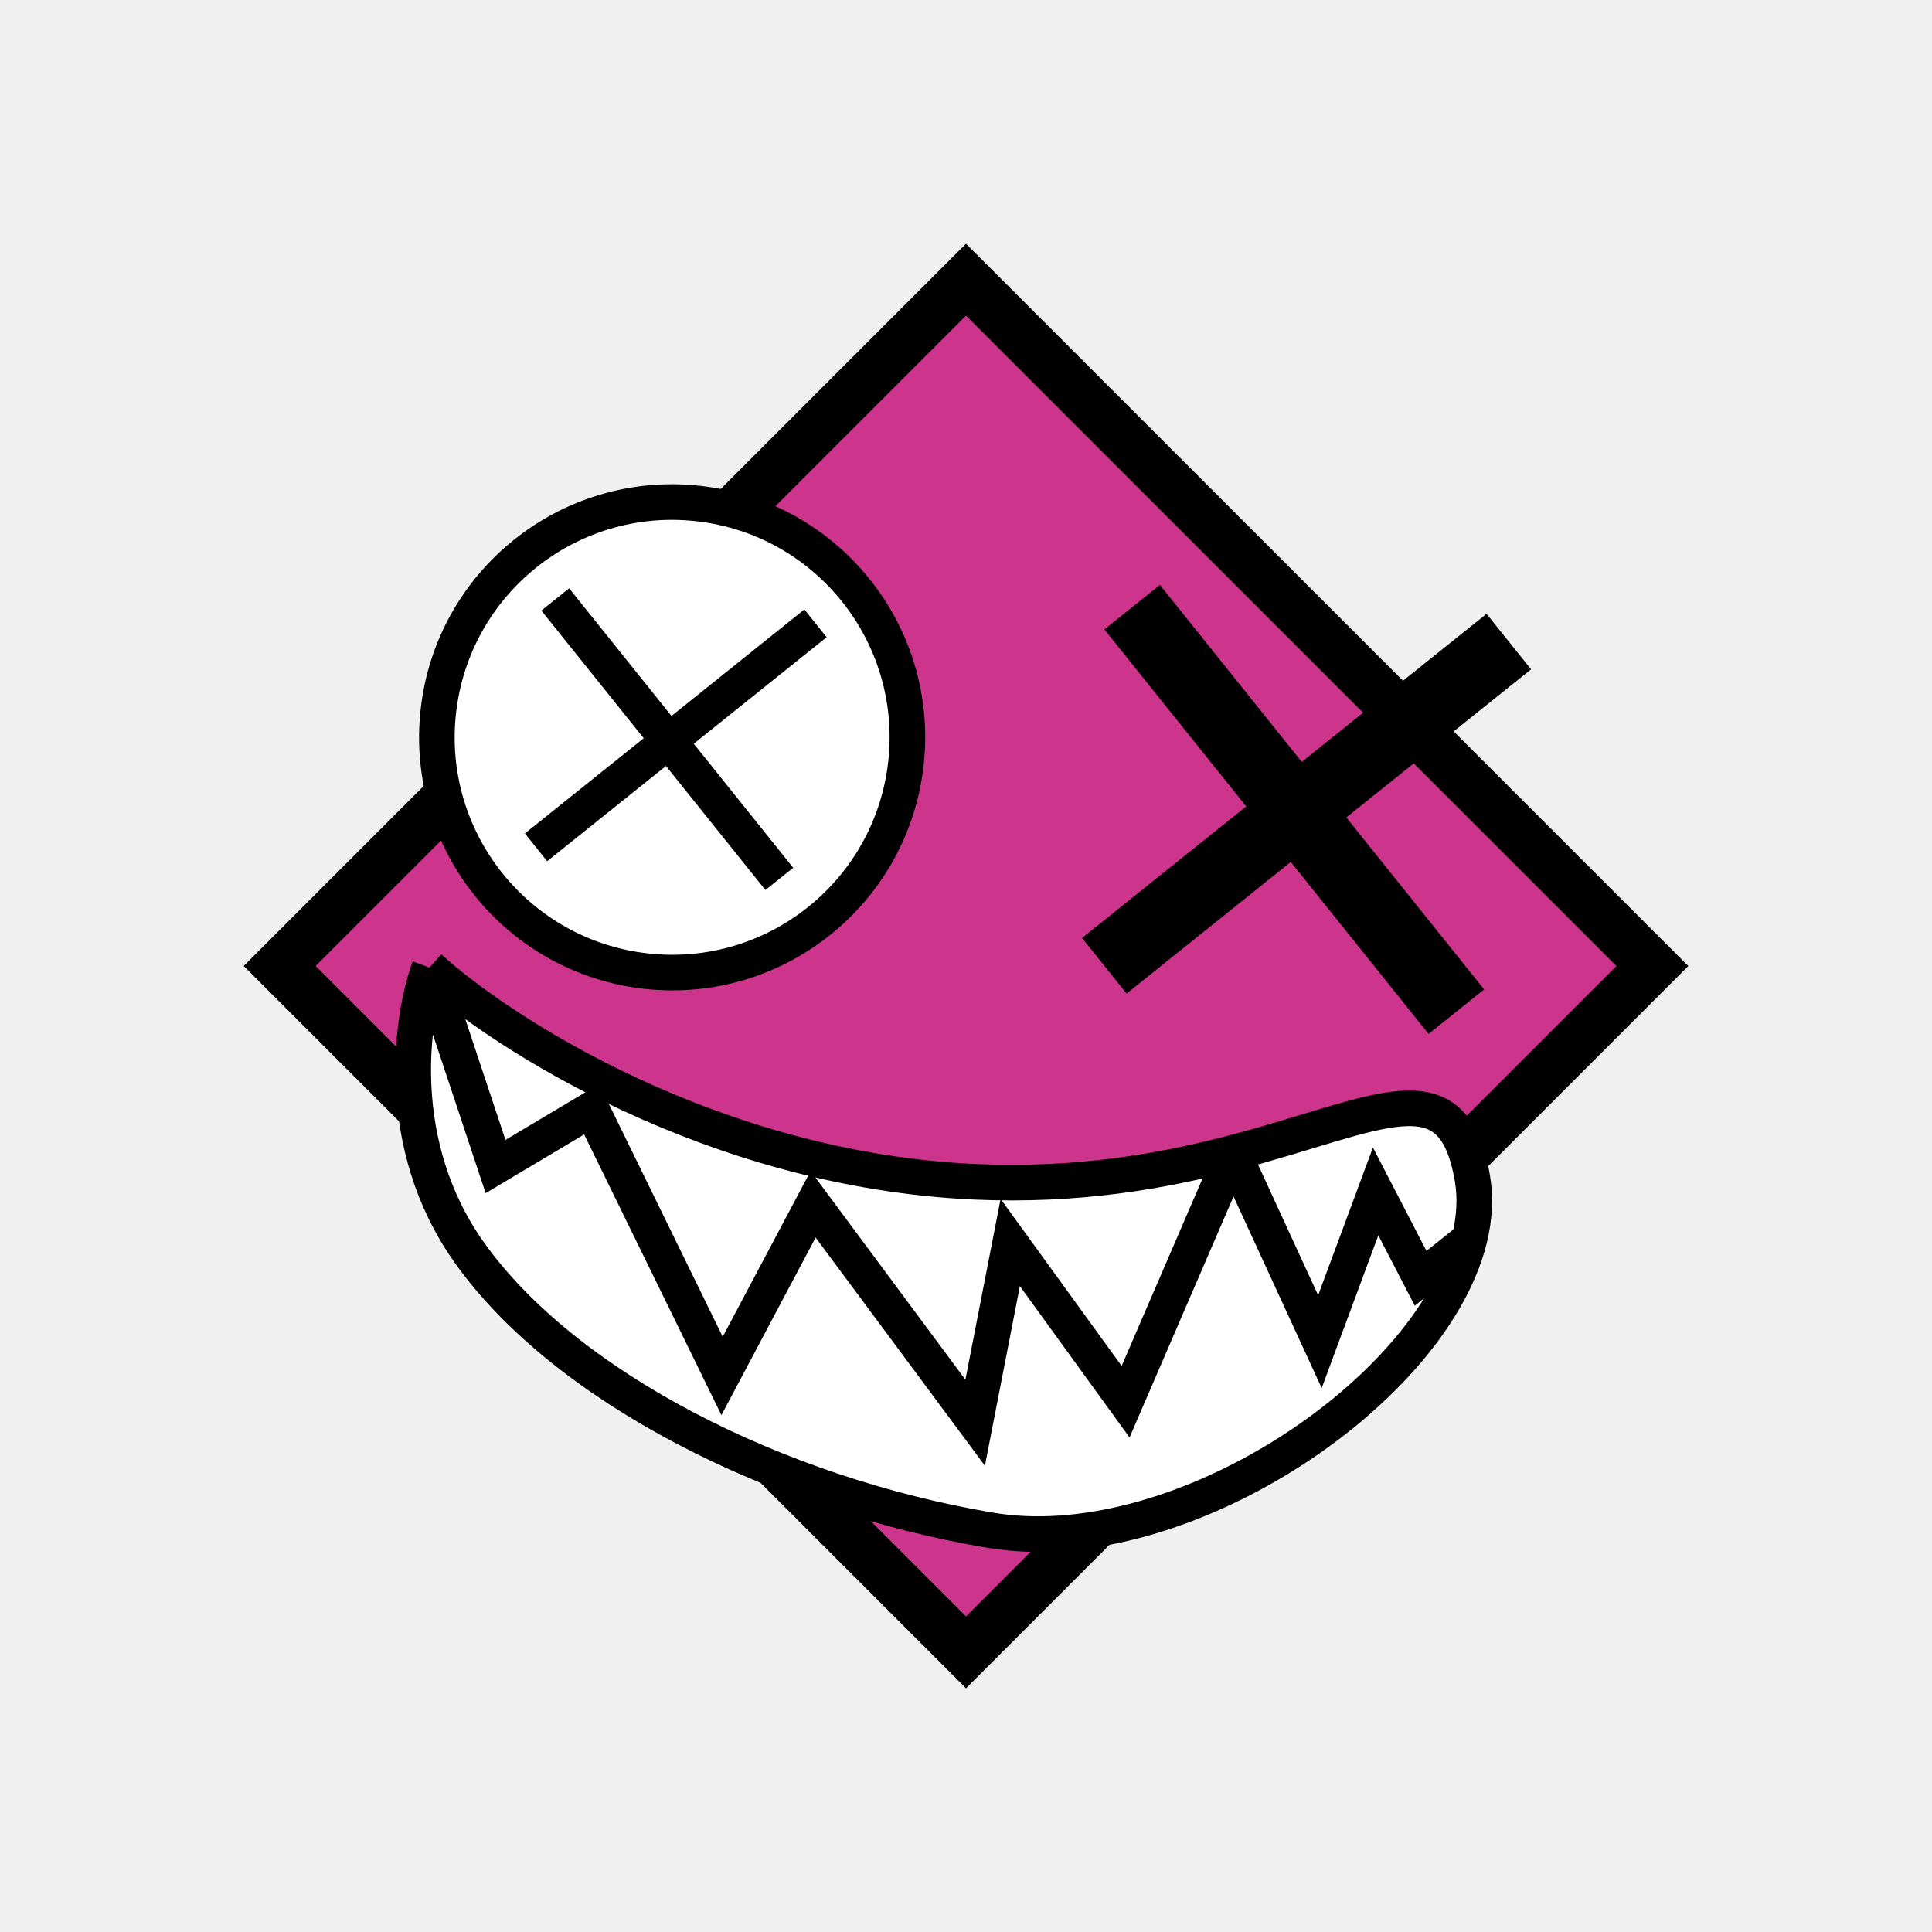
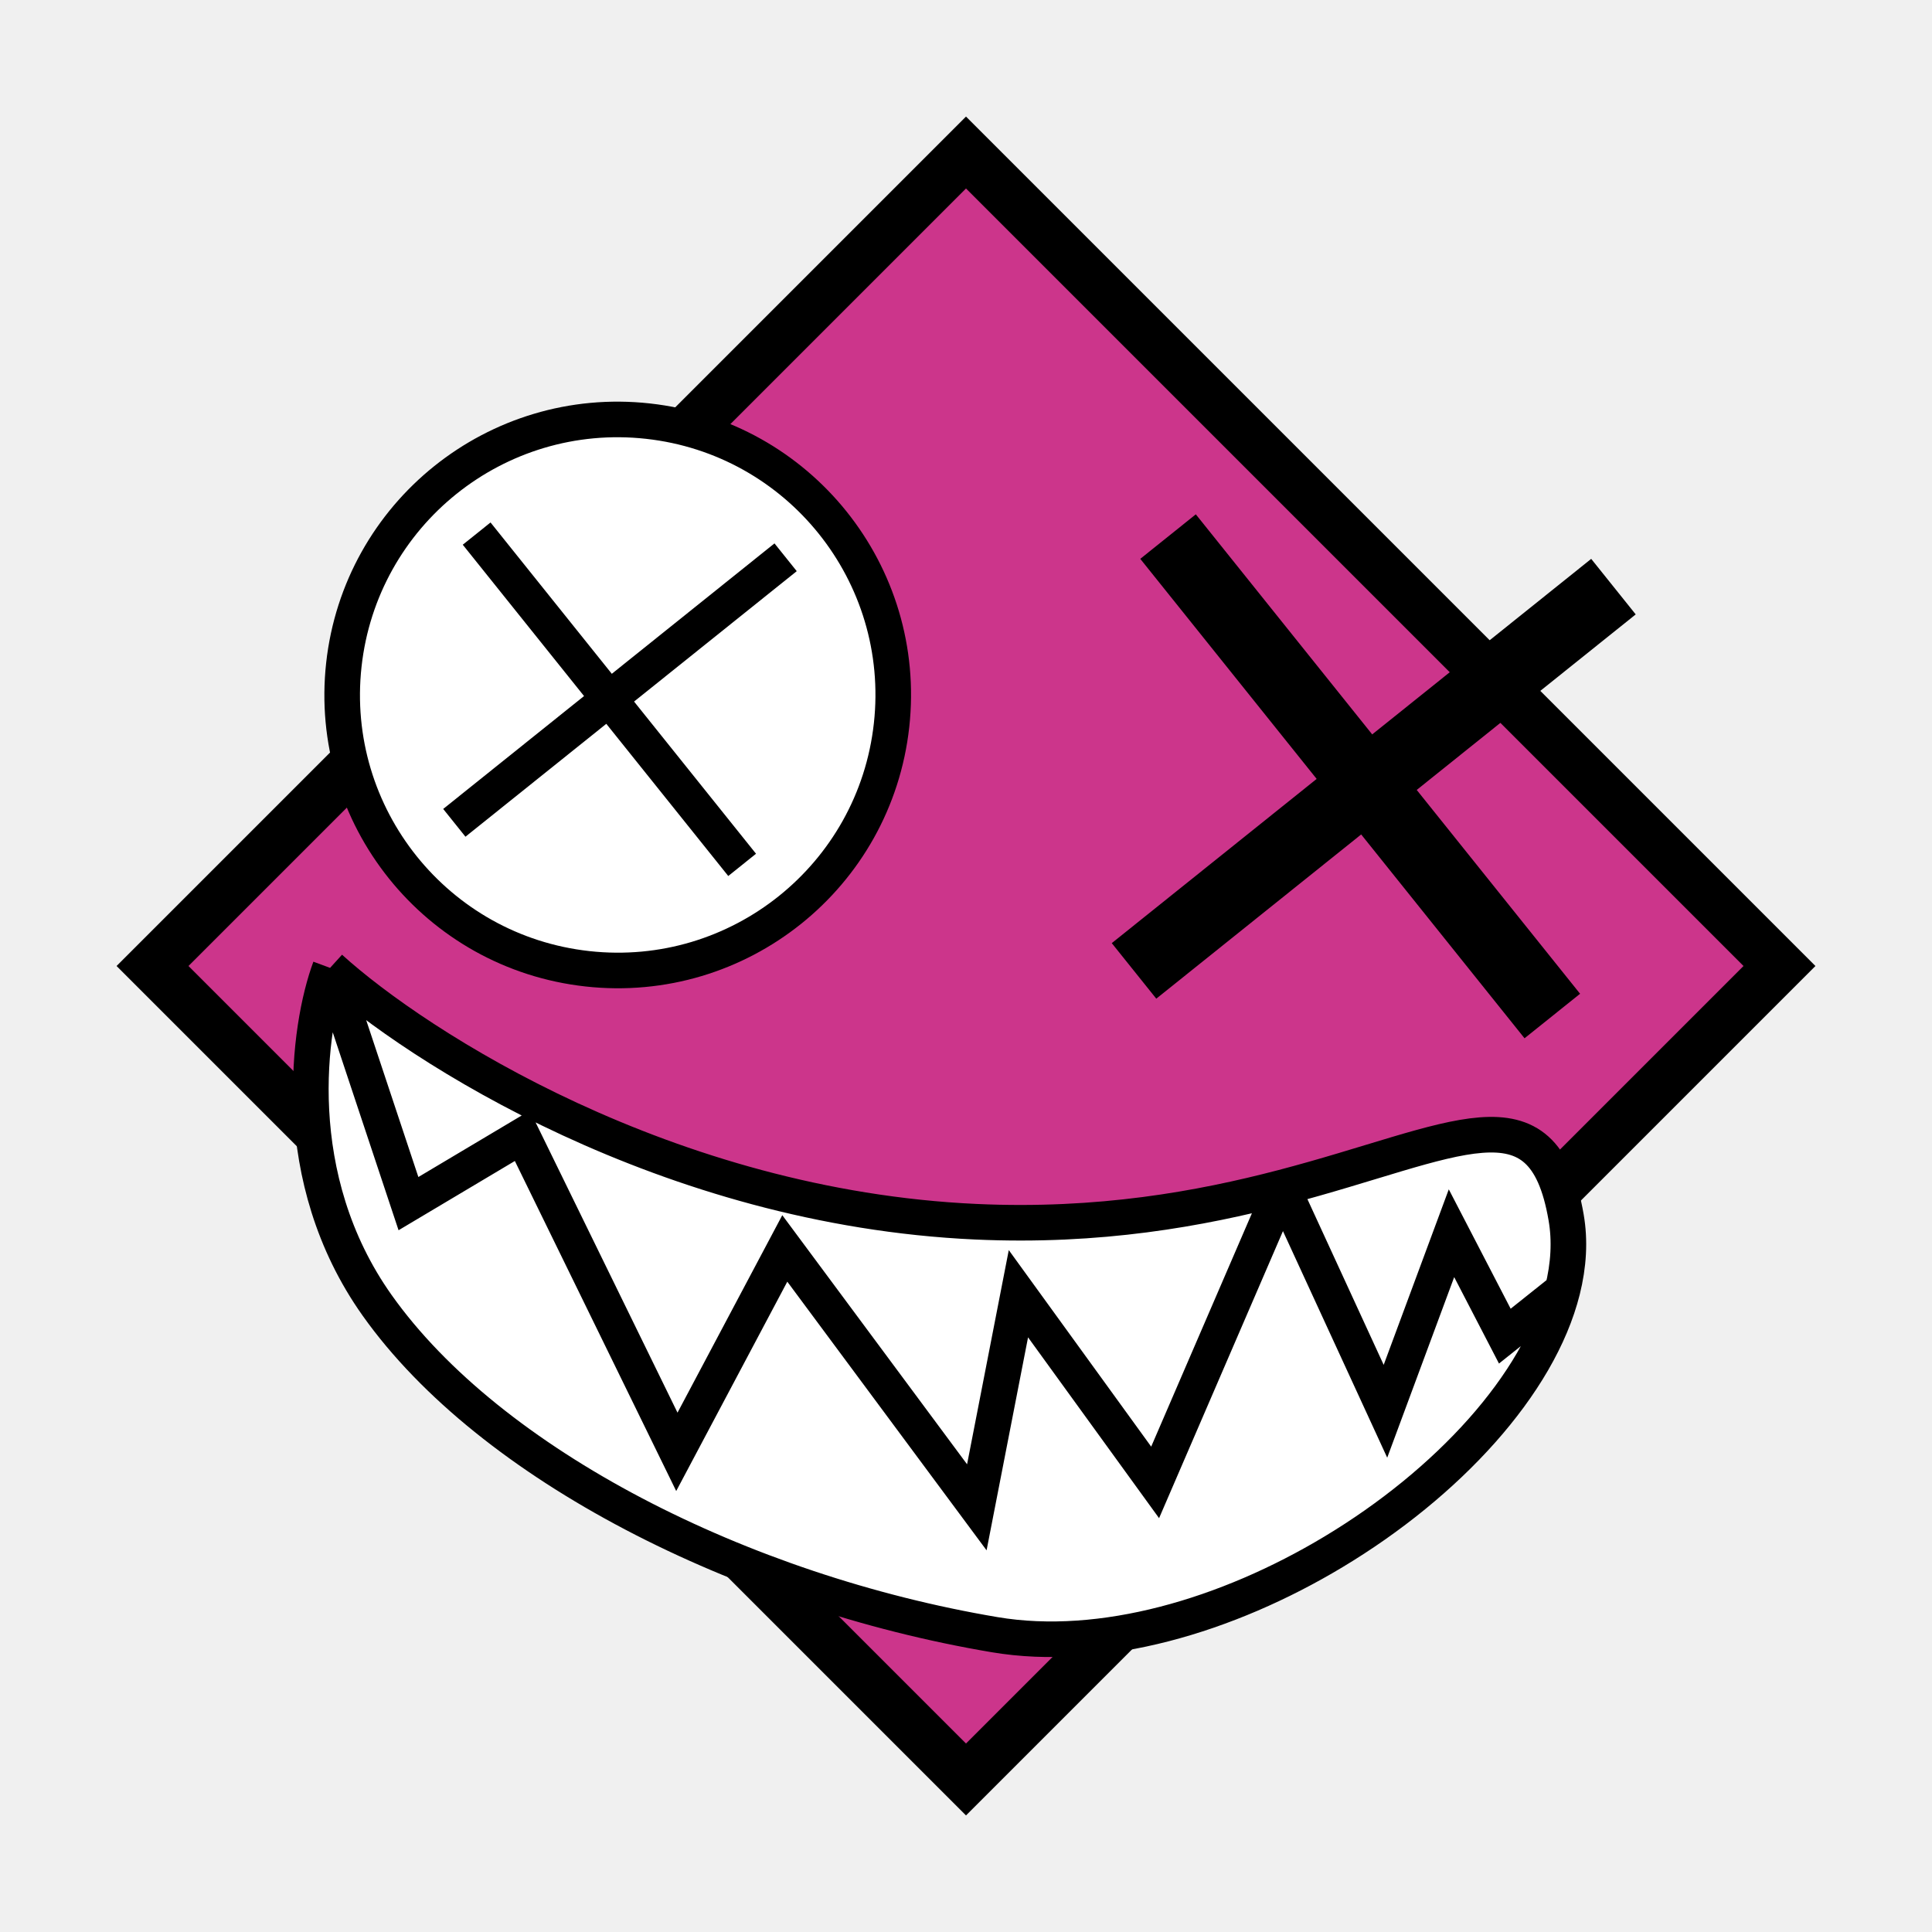
<svg xmlns="http://www.w3.org/2000/svg" width="38" height="38" viewBox="0 0 38 38" fill="none">
-   <path d="M5.5 19L19 5.5L32.5 19L19 32.5L5.5 19Z" fill="#CC358B" stroke="black" />
-   <path d="M8.446 19.031C9.886 20.338 14.045 23.011 19.164 23.244C21.21 23.337 22.892 23.03 24.252 22.674C27.143 21.919 28.576 20.95 28.959 23.169C29.027 23.56 29.002 23.967 28.899 24.38C28.507 25.946 26.986 27.589 25.097 28.724C23.336 29.782 21.256 30.398 19.475 30.097C15.281 29.39 11.107 27.28 9.229 24.633C7.726 22.515 8.081 20.016 8.446 19.031Z" fill="white" />
-   <path d="M8.446 19.031C9.886 20.338 14.045 23.011 19.164 23.244C21.21 23.337 22.892 23.03 24.252 22.674M8.446 19.031C8.081 20.016 7.726 22.515 9.229 24.633C11.107 27.28 15.281 29.39 19.475 30.097C21.256 30.398 23.336 29.782 25.097 28.724C26.986 27.589 28.507 25.946 28.899 24.38M8.446 19.031L9.747 22.944L11.637 21.818L14.202 27.063L15.993 23.687L19.18 27.983L19.87 24.439L22.139 27.57L24.252 22.674M24.252 22.674C27.143 21.919 28.576 20.95 28.959 23.169C29.027 23.56 29.002 23.967 28.899 24.38M24.252 22.674L25.961 26.389L27.057 23.434L27.942 25.143L28.899 24.38" stroke="black" stroke-width="0.7" stroke-miterlimit="16" />
-   <circle cx="13.22" cy="14.502" r="4.627" transform="rotate(6.28769 13.22 14.5022)" fill="white" stroke="black" stroke-width="0.7" />
-   <line x1="10.921" y1="11.79" x2="15.328" y2="17.287" stroke="black" stroke-width="0.7" />
-   <line x1="16.04" y1="12.26" x2="10.543" y2="16.666" stroke="black" stroke-width="0.7" />
-   <line y1="-0.7" x2="10.196" y2="-0.7" transform="matrix(-0.780296 0.62541 0.62541 0.780296 30.1143 13.1651)" stroke="black" stroke-width="1.4" />
-   <line y1="-0.7" x2="10.196" y2="-0.7" transform="matrix(0.62541 0.780296 0.780296 -0.62541 22.814 11.5043)" stroke="black" stroke-width="1.4" />
+   <path d="M3 19L19 3L35 19L19 35L3 19Z" fill="#CC358B" stroke="black" />
+   <path d="M6.492 19.037C8.198 20.586 13.128 23.754 19.194 24.03C21.62 24.141 23.613 23.776 25.224 23.355C28.65 22.46 30.349 21.311 30.803 23.941C30.884 24.404 30.854 24.887 30.732 25.376C30.268 27.232 28.465 29.18 26.226 30.524C24.139 31.778 21.674 32.508 19.563 32.152C14.593 31.314 9.646 28.813 7.419 25.676C5.638 23.166 6.059 20.204 6.492 19.037Z" fill="white" />
+   <path d="M6.492 19.037C8.198 20.586 13.128 23.754 19.194 24.03C21.62 24.141 23.613 23.776 25.224 23.355M6.492 19.037C6.059 20.204 5.638 23.166 7.419 25.676C9.646 28.813 14.593 31.314 19.563 32.152C21.674 32.508 24.139 31.778 26.226 30.524C28.465 29.18 30.268 27.232 30.732 25.376M6.492 19.037L8.034 23.674L10.274 22.34L13.313 28.556L15.436 24.555L19.213 29.647L20.031 25.446L22.72 29.157L25.224 23.355M25.224 23.355C28.65 22.46 30.349 21.311 30.803 23.941C30.884 24.404 30.854 24.887 30.732 25.376M25.224 23.355L27.25 27.758L28.549 24.256L29.598 26.28L30.732 25.376" stroke="black" stroke-width="0.7" stroke-miterlimit="16" />
+   <path d="M11.556 19.055C14.531 19.383 17.208 17.237 17.536 14.263C17.864 11.288 15.718 8.611 12.743 8.283C9.768 7.955 7.091 10.101 6.763 13.076C6.436 16.05 8.581 18.728 11.556 19.055Z" fill="white" stroke="black" stroke-width="0.7" />
+   <line x1="9.375" y1="10.495" x2="14.597" y2="17.011" stroke="black" stroke-width="0.7" />
+   <line x1="15.452" y1="10.961" x2="8.936" y2="16.184" stroke="black" stroke-width="0.7" />
+   <line y1="-0.7" x2="12.085" y2="-0.7" transform="matrix(-0.780296 0.62541 0.62541 0.780296 32.1725 12.0846)" stroke="black" stroke-width="1.4" />
+   <line y1="-0.7" x2="12.085" y2="-0.7" transform="matrix(0.62541 0.780296 0.780296 -0.62541 23.5202 10.1162)" stroke="black" stroke-width="1.4" />
</svg>
